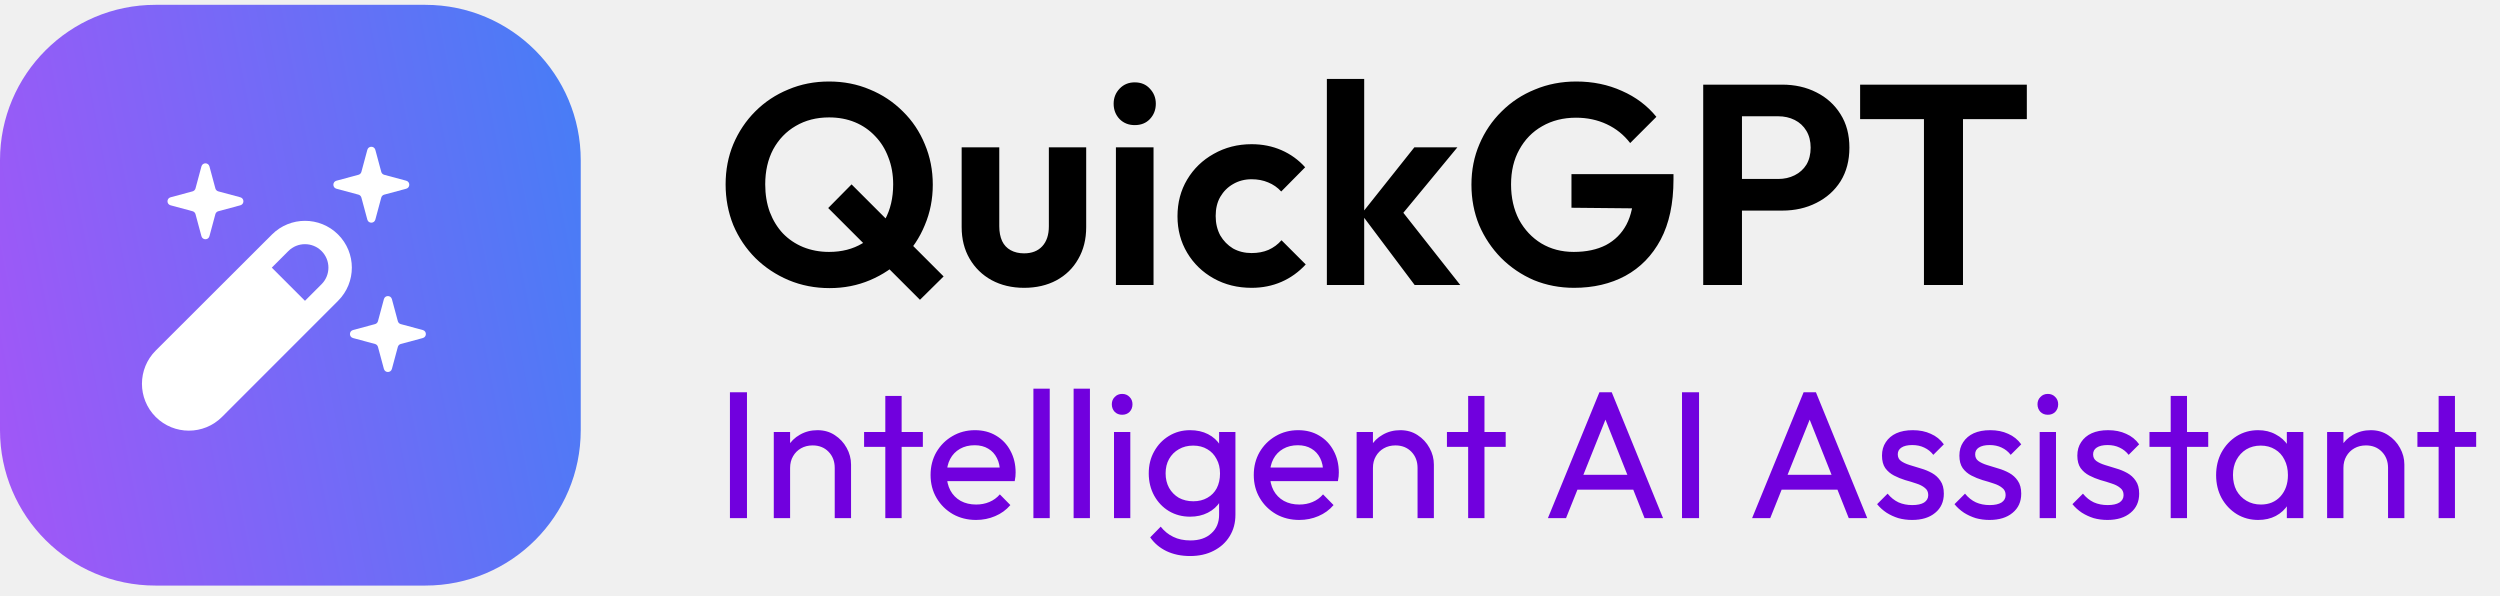
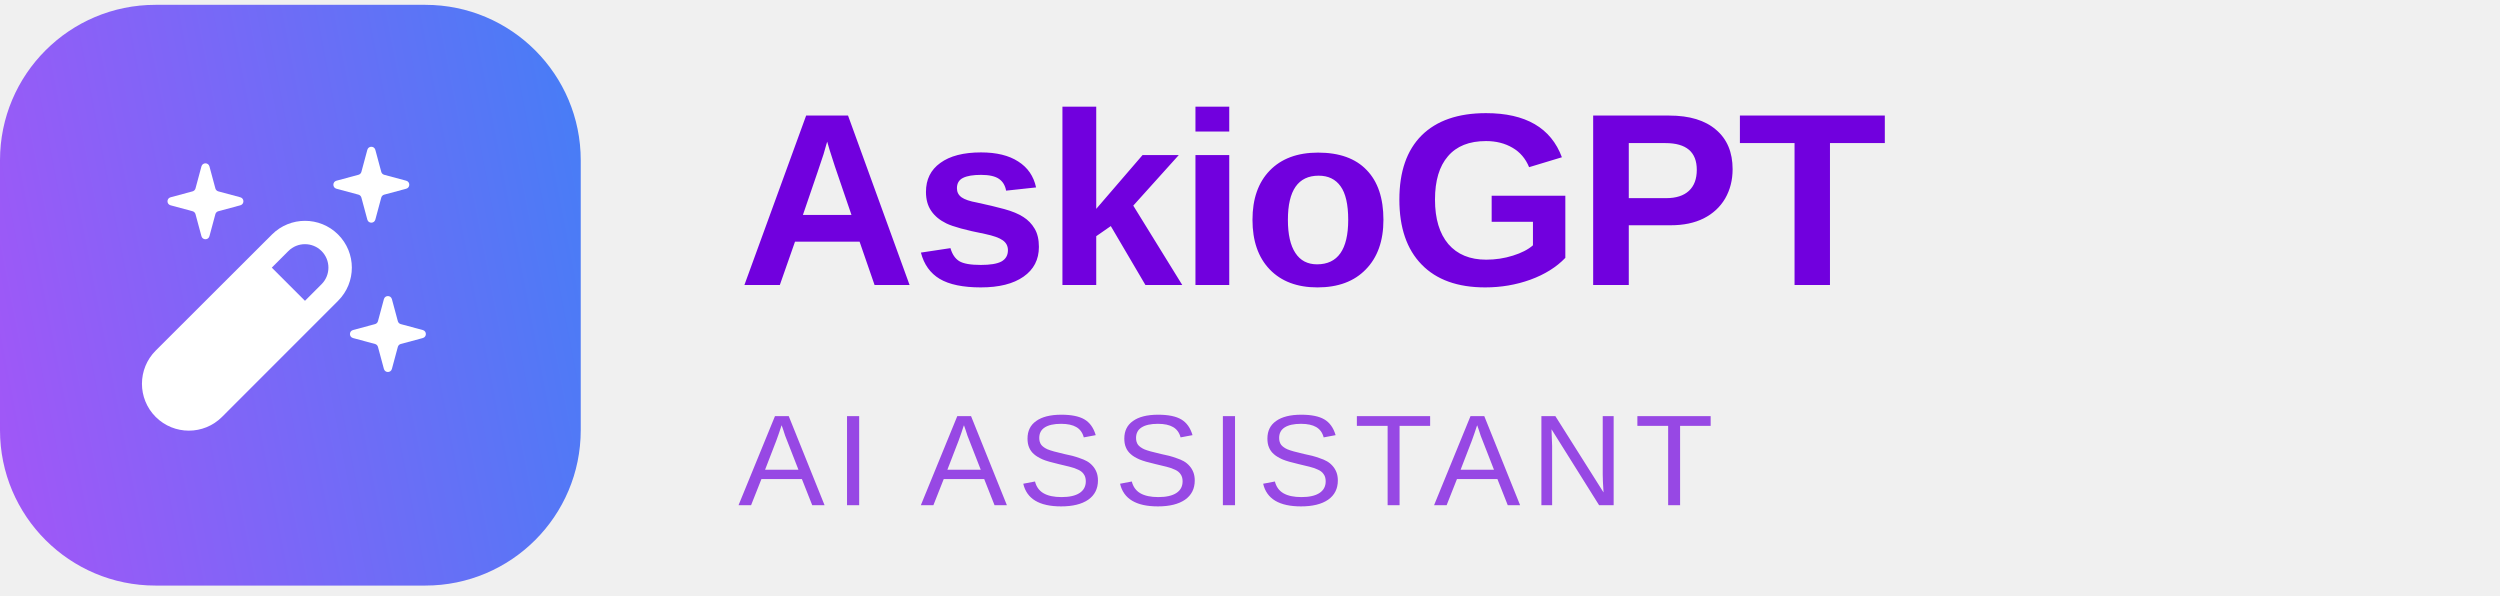
<svg xmlns="http://www.w3.org/2000/svg" width="193" height="46" viewBox="0 0 193 46" fill="none">
-   <path d="M64.047 22.242C62.918 22.242 61.862 22.037 60.879 21.626C59.911 21.215 59.06 20.651 58.327 19.932C57.594 19.199 57.022 18.348 56.611 17.38C56.215 16.397 56.017 15.349 56.017 14.234C56.017 13.119 56.215 12.085 56.611 11.132C57.022 10.164 57.587 9.321 58.305 8.602C59.038 7.869 59.889 7.304 60.857 6.908C61.825 6.497 62.874 6.292 64.003 6.292C65.132 6.292 66.181 6.497 67.149 6.908C68.117 7.304 68.968 7.869 69.701 8.602C70.434 9.321 70.999 10.164 71.395 11.132C71.806 12.1 72.011 13.141 72.011 14.256C72.011 15.371 71.806 16.412 71.395 17.38C70.999 18.348 70.434 19.199 69.701 19.932C68.983 20.651 68.139 21.215 67.171 21.626C66.203 22.037 65.162 22.242 64.047 22.242ZM71.021 23.144L63.937 16.06L65.741 14.234L72.847 21.34L71.021 23.144ZM64.003 19.448C64.986 19.448 65.844 19.228 66.577 18.788C67.325 18.348 67.904 17.739 68.315 16.962C68.74 16.185 68.953 15.275 68.953 14.234C68.953 13.471 68.829 12.775 68.579 12.144C68.344 11.513 68.007 10.971 67.567 10.516C67.127 10.047 66.606 9.687 66.005 9.438C65.404 9.189 64.737 9.064 64.003 9.064C63.035 9.064 62.177 9.284 61.429 9.724C60.696 10.149 60.117 10.751 59.691 11.528C59.281 12.305 59.075 13.207 59.075 14.234C59.075 15.011 59.193 15.723 59.427 16.368C59.676 17.013 60.014 17.563 60.439 18.018C60.879 18.473 61.4 18.825 62.001 19.074C62.617 19.323 63.285 19.448 64.003 19.448ZM79.058 22.22C78.119 22.22 77.283 22.022 76.55 21.626C75.831 21.23 75.267 20.68 74.856 19.976C74.445 19.272 74.24 18.458 74.24 17.534V11.374H77.144V17.468C77.144 17.908 77.217 18.289 77.364 18.612C77.511 18.92 77.731 19.155 78.024 19.316C78.317 19.477 78.662 19.558 79.058 19.558C79.659 19.558 80.129 19.375 80.466 19.008C80.803 18.641 80.972 18.128 80.972 17.468V11.374H83.854V17.534C83.854 18.473 83.649 19.294 83.238 19.998C82.842 20.702 82.277 21.252 81.544 21.648C80.825 22.029 79.997 22.22 79.058 22.22ZM86.149 22V11.374H89.053V22L86.149 22ZM87.601 9.658C87.132 9.658 86.743 9.504 86.435 9.196C86.127 8.873 85.973 8.477 85.973 8.008C85.973 7.553 86.127 7.165 86.435 6.842C86.743 6.519 87.132 6.358 87.601 6.358C88.085 6.358 88.474 6.519 88.767 6.842C89.075 7.165 89.229 7.553 89.229 8.008C89.229 8.477 89.075 8.873 88.767 9.196C88.474 9.504 88.085 9.658 87.601 9.658ZM96.622 22.22C95.537 22.22 94.561 21.978 93.696 21.494C92.831 21.01 92.149 20.35 91.65 19.514C91.151 18.678 90.902 17.739 90.902 16.698C90.902 15.642 91.151 14.696 91.65 13.86C92.149 13.024 92.831 12.364 93.696 11.88C94.576 11.381 95.551 11.132 96.622 11.132C97.458 11.132 98.228 11.286 98.932 11.594C99.636 11.902 100.245 12.342 100.758 12.914L98.91 14.784C98.631 14.476 98.294 14.241 97.898 14.08C97.517 13.919 97.091 13.838 96.622 13.838C96.094 13.838 95.617 13.963 95.192 14.212C94.781 14.447 94.451 14.777 94.202 15.202C93.967 15.613 93.85 16.104 93.85 16.676C93.85 17.233 93.967 17.732 94.202 18.172C94.451 18.597 94.781 18.935 95.192 19.184C95.617 19.419 96.094 19.536 96.622 19.536C97.106 19.536 97.539 19.455 97.92 19.294C98.316 19.118 98.653 18.869 98.932 18.546L100.802 20.416C100.259 21.003 99.636 21.45 98.932 21.758C98.228 22.066 97.458 22.22 96.622 22.22ZM109.21 22L105.096 16.522L109.188 11.374H112.51L107.714 17.182L107.824 15.774L112.73 22H109.21ZM102.434 22V6.094H105.316V22H102.434ZM121.515 22.22C120.415 22.22 119.381 22.022 118.413 21.626C117.46 21.215 116.617 20.643 115.883 19.91C115.165 19.177 114.6 18.333 114.189 17.38C113.793 16.412 113.595 15.371 113.595 14.256C113.595 13.127 113.801 12.085 114.211 11.132C114.622 10.164 115.194 9.321 115.927 8.602C116.661 7.869 117.519 7.304 118.501 6.908C119.484 6.497 120.547 6.292 121.691 6.292C122.967 6.292 124.141 6.534 125.211 7.018C126.282 7.487 127.169 8.155 127.873 9.02L125.849 11.044C125.365 10.413 124.764 9.929 124.045 9.592C123.327 9.255 122.535 9.086 121.669 9.086C120.687 9.086 119.814 9.306 119.051 9.746C118.303 10.171 117.717 10.773 117.291 11.55C116.866 12.313 116.653 13.207 116.653 14.234C116.653 15.261 116.859 16.17 117.269 16.962C117.695 17.739 118.267 18.348 118.985 18.788C119.719 19.228 120.555 19.448 121.493 19.448C122.461 19.448 123.29 19.272 123.979 18.92C124.669 18.553 125.197 18.025 125.563 17.336C125.93 16.632 126.113 15.774 126.113 14.762L128.071 16.104L121.317 16.038V13.442H129.193V13.86C129.193 15.708 128.863 17.255 128.203 18.502C127.543 19.734 126.634 20.665 125.475 21.296C124.331 21.912 123.011 22.22 121.515 22.22ZM133.688 16.258V13.816L137.274 13.816C137.744 13.816 138.169 13.721 138.55 13.53C138.932 13.339 139.232 13.068 139.452 12.716C139.672 12.349 139.782 11.909 139.782 11.396C139.782 10.897 139.672 10.465 139.452 10.098C139.232 9.731 138.932 9.453 138.55 9.262C138.169 9.071 137.744 8.976 137.274 8.976L133.688 8.976V6.534H137.582C138.565 6.534 139.445 6.732 140.222 7.128C141.014 7.524 141.638 8.089 142.092 8.822C142.547 9.541 142.774 10.399 142.774 11.396C142.774 12.393 142.547 13.259 142.092 13.992C141.638 14.711 141.014 15.268 140.222 15.664C139.445 16.06 138.565 16.258 137.582 16.258H133.688ZM131.488 22V6.534H134.48V22H131.488ZM148.529 22V6.864H151.543V22L148.529 22ZM143.601 9.196V6.534H156.471V9.196H143.601Z" fill="black" />
-   <path d="M56.351 40V30.284H57.667V40H56.351ZM64.441 40V36.122C64.441 35.618 64.282 35.203 63.965 34.876C63.647 34.549 63.236 34.386 62.733 34.386C62.397 34.386 62.098 34.461 61.837 34.61C61.575 34.759 61.37 34.965 61.221 35.226C61.071 35.487 60.996 35.786 60.996 36.122L60.478 35.828C60.478 35.324 60.59 34.876 60.815 34.484C61.038 34.092 61.351 33.784 61.752 33.56C62.154 33.327 62.606 33.21 63.111 33.21C63.614 33.21 64.058 33.336 64.441 33.588C64.832 33.84 65.141 34.171 65.365 34.582C65.588 34.983 65.701 35.413 65.701 35.87V40H64.441ZM59.736 40V33.35H60.996V40H59.736ZM68.346 40V30.564H69.606V40H68.346ZM66.708 34.498V33.35H71.244V34.498H66.708ZM75.354 40.14C74.691 40.14 74.094 39.991 73.562 39.692C73.03 39.384 72.61 38.969 72.302 38.446C71.994 37.923 71.84 37.331 71.84 36.668C71.84 36.015 71.989 35.427 72.288 34.904C72.596 34.381 73.006 33.971 73.52 33.672C74.042 33.364 74.626 33.21 75.27 33.21C75.886 33.21 76.427 33.35 76.894 33.63C77.37 33.91 77.738 34.297 78 34.792C78.27 35.287 78.406 35.847 78.406 36.472C78.406 36.565 78.401 36.668 78.392 36.78C78.382 36.883 78.364 37.004 78.336 37.144H72.722V36.094H77.664L77.202 36.5C77.202 36.052 77.122 35.674 76.964 35.366C76.805 35.049 76.581 34.806 76.292 34.638C76.002 34.461 75.652 34.372 75.242 34.372C74.812 34.372 74.434 34.465 74.108 34.652C73.781 34.839 73.529 35.1 73.352 35.436C73.174 35.772 73.086 36.169 73.086 36.626C73.086 37.093 73.179 37.503 73.366 37.858C73.552 38.203 73.818 38.474 74.164 38.67C74.509 38.857 74.906 38.95 75.354 38.95C75.727 38.95 76.068 38.885 76.376 38.754C76.693 38.623 76.964 38.427 77.188 38.166L78 38.992C77.682 39.365 77.29 39.65 76.824 39.846C76.366 40.042 75.876 40.14 75.354 40.14ZM79.779 40V30.004H81.04V40H79.779ZM82.883 40V30.004H84.143V40H82.883ZM86.001 40V33.35H87.26V40H86.001ZM86.63 32.02C86.397 32.02 86.206 31.945 86.056 31.796C85.907 31.637 85.832 31.441 85.832 31.208C85.832 30.984 85.907 30.797 86.056 30.648C86.206 30.489 86.397 30.41 86.63 30.41C86.864 30.41 87.055 30.489 87.204 30.648C87.354 30.797 87.428 30.984 87.428 31.208C87.428 31.441 87.354 31.637 87.204 31.796C87.055 31.945 86.864 32.02 86.63 32.02ZM91.875 42.926C91.194 42.926 90.587 42.8 90.055 42.548C89.533 42.296 89.113 41.941 88.795 41.484L89.607 40.658C89.878 41.003 90.2 41.265 90.573 41.442C90.947 41.629 91.39 41.722 91.903 41.722C92.585 41.722 93.121 41.54 93.513 41.176C93.915 40.821 94.115 40.341 94.115 39.734V38.082L94.339 36.584L94.115 35.1V33.35H95.375V39.734C95.375 40.369 95.226 40.924 94.927 41.4C94.638 41.876 94.227 42.249 93.695 42.52C93.173 42.791 92.566 42.926 91.875 42.926ZM91.875 39.888C91.269 39.888 90.723 39.743 90.237 39.454C89.761 39.165 89.383 38.768 89.103 38.264C88.823 37.751 88.683 37.177 88.683 36.542C88.683 35.907 88.823 35.343 89.103 34.848C89.383 34.344 89.761 33.947 90.237 33.658C90.723 33.359 91.269 33.21 91.875 33.21C92.398 33.21 92.86 33.313 93.261 33.518C93.663 33.723 93.98 34.013 94.213 34.386C94.456 34.75 94.587 35.179 94.605 35.674V37.438C94.577 37.923 94.442 38.353 94.199 38.726C93.966 39.09 93.649 39.375 93.247 39.58C92.846 39.785 92.389 39.888 91.875 39.888ZM92.127 38.698C92.538 38.698 92.897 38.609 93.205 38.432C93.523 38.255 93.765 38.007 93.933 37.69C94.101 37.363 94.185 36.985 94.185 36.556C94.185 36.127 94.097 35.753 93.919 35.436C93.751 35.109 93.513 34.857 93.205 34.68C92.897 34.493 92.533 34.4 92.113 34.4C91.693 34.4 91.325 34.493 91.007 34.68C90.69 34.857 90.438 35.109 90.251 35.436C90.074 35.753 89.985 36.122 89.985 36.542C89.985 36.962 90.074 37.335 90.251 37.662C90.438 37.989 90.69 38.245 91.007 38.432C91.334 38.609 91.707 38.698 92.127 38.698ZM100.305 40.14C99.642 40.14 99.045 39.991 98.513 39.692C97.981 39.384 97.561 38.969 97.253 38.446C96.945 37.923 96.791 37.331 96.791 36.668C96.791 36.015 96.94 35.427 97.239 34.904C97.547 34.381 97.957 33.971 98.471 33.672C98.993 33.364 99.577 33.21 100.221 33.21C100.837 33.21 101.378 33.35 101.845 33.63C102.321 33.91 102.689 34.297 102.951 34.792C103.221 35.287 103.357 35.847 103.357 36.472C103.357 36.565 103.352 36.668 103.343 36.78C103.333 36.883 103.315 37.004 103.287 37.144H97.673V36.094H102.615L102.153 36.5C102.153 36.052 102.073 35.674 101.915 35.366C101.756 35.049 101.532 34.806 101.243 34.638C100.953 34.461 100.603 34.372 100.193 34.372C99.763 34.372 99.385 34.465 99.059 34.652C98.732 34.839 98.48 35.1 98.303 35.436C98.125 35.772 98.037 36.169 98.037 36.626C98.037 37.093 98.13 37.503 98.317 37.858C98.503 38.203 98.769 38.474 99.115 38.67C99.46 38.857 99.857 38.95 100.305 38.95C100.678 38.95 101.019 38.885 101.327 38.754C101.644 38.623 101.915 38.427 102.139 38.166L102.951 38.992C102.633 39.365 102.241 39.65 101.775 39.846C101.317 40.042 100.827 40.14 100.305 40.14ZM109.435 40V36.122C109.435 35.618 109.276 35.203 108.959 34.876C108.641 34.549 108.231 34.386 107.727 34.386C107.391 34.386 107.092 34.461 106.831 34.61C106.569 34.759 106.364 34.965 106.215 35.226C106.065 35.487 105.991 35.786 105.991 36.122L105.473 35.828C105.473 35.324 105.585 34.876 105.809 34.484C106.033 34.092 106.345 33.784 106.747 33.56C107.148 33.327 107.601 33.21 108.105 33.21C108.609 33.21 109.052 33.336 109.435 33.588C109.827 33.84 110.135 34.171 110.359 34.582C110.583 34.983 110.695 35.413 110.695 35.87V40H109.435ZM104.731 40V33.35H105.991V40H104.731ZM113.341 40V30.564H114.601V40H113.341ZM111.703 34.498V33.35H116.239V34.498H111.703ZM119.498 40L123.474 30.284H124.426L128.388 40H126.96L123.698 31.782H124.188L120.898 40H119.498ZM121.388 37.802V36.654H126.498V37.802H121.388ZM129.851 40V30.284H131.167V40H129.851ZM135.262 40L139.238 30.284H140.19L144.152 40H142.724L139.462 31.782H139.952L136.662 40H135.262ZM137.152 37.802V36.654H142.262V37.802H137.152ZM147.614 40.14C147.241 40.14 146.886 40.093 146.55 40C146.224 39.897 145.92 39.757 145.64 39.58C145.36 39.393 145.118 39.174 144.912 38.922L145.724 38.11C145.967 38.409 146.247 38.633 146.564 38.782C146.882 38.922 147.236 38.992 147.628 38.992C148.02 38.992 148.324 38.927 148.538 38.796C148.753 38.656 148.86 38.465 148.86 38.222C148.86 37.979 148.772 37.793 148.594 37.662C148.426 37.522 148.207 37.41 147.936 37.326C147.666 37.233 147.376 37.144 147.068 37.06C146.77 36.967 146.485 36.85 146.214 36.71C145.944 36.57 145.72 36.379 145.542 36.136C145.374 35.893 145.29 35.571 145.29 35.17C145.29 34.769 145.388 34.423 145.584 34.134C145.78 33.835 146.051 33.607 146.396 33.448C146.751 33.289 147.176 33.21 147.67 33.21C148.193 33.21 148.655 33.303 149.056 33.49C149.467 33.667 149.803 33.938 150.064 34.302L149.252 35.114C149.066 34.871 148.832 34.685 148.552 34.554C148.282 34.423 147.974 34.358 147.628 34.358C147.264 34.358 146.984 34.423 146.788 34.554C146.602 34.675 146.508 34.848 146.508 35.072C146.508 35.296 146.592 35.469 146.76 35.59C146.928 35.711 147.148 35.814 147.418 35.898C147.698 35.982 147.988 36.071 148.286 36.164C148.585 36.248 148.87 36.365 149.14 36.514C149.411 36.663 149.63 36.864 149.798 37.116C149.976 37.368 150.064 37.699 150.064 38.11C150.064 38.735 149.84 39.23 149.392 39.594C148.954 39.958 148.361 40.14 147.614 40.14ZM153.589 40.14C153.215 40.14 152.861 40.093 152.525 40C152.198 39.897 151.895 39.757 151.615 39.58C151.335 39.393 151.092 39.174 150.887 38.922L151.699 38.11C151.941 38.409 152.221 38.633 152.539 38.782C152.856 38.922 153.211 38.992 153.603 38.992C153.995 38.992 154.298 38.927 154.513 38.796C154.727 38.656 154.835 38.465 154.835 38.222C154.835 37.979 154.746 37.793 154.569 37.662C154.401 37.522 154.181 37.41 153.911 37.326C153.64 37.233 153.351 37.144 153.043 37.06C152.744 36.967 152.459 36.85 152.189 36.71C151.918 36.57 151.694 36.379 151.517 36.136C151.349 35.893 151.265 35.571 151.265 35.17C151.265 34.769 151.363 34.423 151.559 34.134C151.755 33.835 152.025 33.607 152.371 33.448C152.725 33.289 153.15 33.21 153.645 33.21C154.167 33.21 154.629 33.303 155.031 33.49C155.441 33.667 155.777 33.938 156.039 34.302L155.227 35.114C155.04 34.871 154.807 34.685 154.527 34.554C154.256 34.423 153.948 34.358 153.603 34.358C153.239 34.358 152.959 34.423 152.763 34.554C152.576 34.675 152.483 34.848 152.483 35.072C152.483 35.296 152.567 35.469 152.735 35.59C152.903 35.711 153.122 35.814 153.393 35.898C153.673 35.982 153.962 36.071 154.261 36.164C154.559 36.248 154.844 36.365 155.115 36.514C155.385 36.663 155.605 36.864 155.773 37.116C155.95 37.368 156.039 37.699 156.039 38.11C156.039 38.735 155.815 39.23 155.367 39.594C154.928 39.958 154.335 40.14 153.589 40.14ZM157.463 40V33.35H158.723V40H157.463ZM158.093 32.02C157.86 32.02 157.669 31.945 157.519 31.796C157.37 31.637 157.295 31.441 157.295 31.208C157.295 30.984 157.37 30.797 157.519 30.648C157.669 30.489 157.86 30.41 158.093 30.41C158.327 30.41 158.518 30.489 158.667 30.648C158.817 30.797 158.891 30.984 158.891 31.208C158.891 31.441 158.817 31.637 158.667 31.796C158.518 31.945 158.327 32.02 158.093 32.02ZM162.694 40.14C162.321 40.14 161.966 40.093 161.63 40C161.304 39.897 161 39.757 160.72 39.58C160.44 39.393 160.198 39.174 159.992 38.922L160.804 38.11C161.047 38.409 161.327 38.633 161.644 38.782C161.962 38.922 162.316 38.992 162.708 38.992C163.1 38.992 163.404 38.927 163.618 38.796C163.833 38.656 163.94 38.465 163.94 38.222C163.94 37.979 163.852 37.793 163.674 37.662C163.506 37.522 163.287 37.41 163.016 37.326C162.746 37.233 162.456 37.144 162.148 37.06C161.85 36.967 161.565 36.85 161.294 36.71C161.024 36.57 160.8 36.379 160.622 36.136C160.454 35.893 160.37 35.571 160.37 35.17C160.37 34.769 160.468 34.423 160.664 34.134C160.86 33.835 161.131 33.607 161.476 33.448C161.831 33.289 162.256 33.21 162.75 33.21C163.273 33.21 163.735 33.303 164.136 33.49C164.547 33.667 164.883 33.938 165.144 34.302L164.332 35.114C164.146 34.871 163.912 34.685 163.632 34.554C163.362 34.423 163.054 34.358 162.708 34.358C162.344 34.358 162.064 34.423 161.868 34.554C161.682 34.675 161.588 34.848 161.588 35.072C161.588 35.296 161.672 35.469 161.84 35.59C162.008 35.711 162.228 35.814 162.498 35.898C162.778 35.982 163.068 36.071 163.366 36.164C163.665 36.248 163.95 36.365 164.22 36.514C164.491 36.663 164.71 36.864 164.878 37.116C165.056 37.368 165.144 37.699 165.144 38.11C165.144 38.735 164.92 39.23 164.472 39.594C164.034 39.958 163.441 40.14 162.694 40.14ZM167.577 40V30.564H168.837V40H167.577ZM165.939 34.498V33.35H170.475V34.498H165.939ZM174.332 40.14C173.725 40.14 173.175 39.991 172.68 39.692C172.185 39.384 171.793 38.969 171.504 38.446C171.224 37.923 171.084 37.335 171.084 36.682C171.084 36.029 171.224 35.441 171.504 34.918C171.793 34.395 172.181 33.98 172.666 33.672C173.161 33.364 173.716 33.21 174.332 33.21C174.836 33.21 175.284 33.317 175.676 33.532C176.077 33.737 176.399 34.027 176.642 34.4C176.885 34.764 177.02 35.189 177.048 35.674V37.676C177.02 38.152 176.885 38.577 176.642 38.95C176.409 39.323 176.091 39.617 175.69 39.832C175.298 40.037 174.845 40.14 174.332 40.14ZM174.542 38.95C175.167 38.95 175.671 38.74 176.054 38.32C176.437 37.891 176.628 37.345 176.628 36.682C176.628 36.225 176.539 35.828 176.362 35.492C176.194 35.147 175.951 34.881 175.634 34.694C175.317 34.498 174.948 34.4 174.528 34.4C174.108 34.4 173.735 34.498 173.408 34.694C173.091 34.89 172.839 35.161 172.652 35.506C172.475 35.842 172.386 36.229 172.386 36.668C172.386 37.116 172.475 37.513 172.652 37.858C172.839 38.194 173.095 38.46 173.422 38.656C173.749 38.852 174.122 38.95 174.542 38.95ZM176.544 40V38.208L176.782 36.584L176.544 34.974V33.35H177.818V40H176.544ZM184.357 40V36.122C184.357 35.618 184.198 35.203 183.881 34.876C183.563 34.549 183.153 34.386 182.649 34.386C182.313 34.386 182.014 34.461 181.753 34.61C181.491 34.759 181.286 34.965 181.137 35.226C180.987 35.487 180.913 35.786 180.913 36.122L180.395 35.828C180.395 35.324 180.507 34.876 180.731 34.484C180.955 34.092 181.267 33.784 181.669 33.56C182.07 33.327 182.523 33.21 183.027 33.21C183.531 33.21 183.974 33.336 184.357 33.588C184.749 33.84 185.057 34.171 185.281 34.582C185.505 34.983 185.617 35.413 185.617 35.87V40H184.357ZM179.653 40V33.35H180.913V40H179.653ZM188.262 40V30.564H189.522V40H188.262ZM186.624 34.498V33.35H191.16V34.498H186.624Z" fill="#7100DE" />
-   <rect y="0.373" width="44.833" height="44.833" rx="12" fill="url(#paint0_linear_8977_4661)" />
-   <path fill-rule="evenodd" clip-rule="evenodd" d="M17.14 32.186L26.104 23.218C27.518 21.804 27.515 19.511 26.097 18.101C24.685 16.696 22.404 16.698 20.995 18.105L12.021 27.065C10.606 28.478 10.605 30.772 12.019 32.187C13.433 33.6 15.726 33.6 17.14 32.186ZM20.982 20.661L23.544 23.222L24.824 21.941C25.531 21.234 25.531 20.087 24.824 19.38C24.117 18.673 22.97 18.673 22.263 19.38L20.982 20.661Z" fill="white" />
-   <path d="M15.551 12.846C15.636 12.53 16.084 12.53 16.169 12.846L16.627 14.547C16.657 14.657 16.743 14.743 16.853 14.773L18.554 15.231C18.87 15.316 18.87 15.764 18.554 15.849L16.853 16.307C16.743 16.337 16.657 16.423 16.627 16.533L16.169 18.233C16.084 18.549 15.636 18.549 15.551 18.233L15.093 16.533C15.063 16.423 14.977 16.337 14.867 16.307L13.167 15.849C12.851 15.764 12.851 15.316 13.167 15.231L14.867 14.773C14.977 14.743 15.063 14.657 15.093 14.547L15.551 12.846Z" fill="white" />
-   <path d="M28.358 11.567C28.443 11.251 28.891 11.251 28.976 11.567L29.434 13.268C29.463 13.378 29.55 13.464 29.66 13.493L31.36 13.951C31.676 14.036 31.676 14.485 31.36 14.57L29.66 15.027C29.55 15.057 29.463 15.143 29.434 15.254L28.976 16.954C28.891 17.27 28.443 17.27 28.358 16.954L27.9 15.254C27.87 15.143 27.784 15.057 27.674 15.027L25.973 14.57C25.657 14.485 25.657 14.036 25.973 13.951L27.674 13.493C27.784 13.464 27.87 13.378 27.9 13.268L28.358 11.567Z" fill="white" />
-   <path d="M29.637 23.094C29.722 22.778 30.17 22.778 30.255 23.094L30.713 24.795C30.743 24.905 30.829 24.991 30.939 25.021L32.64 25.479C32.956 25.564 32.956 26.012 32.64 26.097L30.939 26.555C30.829 26.584 30.743 26.671 30.713 26.781L30.255 28.481C30.17 28.797 29.722 28.797 29.637 28.481L29.179 26.781C29.149 26.671 29.063 26.584 28.953 26.555L27.253 26.097C26.937 26.012 26.937 25.564 27.253 25.479L28.953 25.021C29.063 24.991 29.149 24.905 29.179 24.795L29.637 23.094Z" fill="white" />
  <defs>
    <linearGradient id="paint0_linear_8977_4661" x1="50.81" y1="16.812" x2="-2.989" y2="27.273" gradientUnits="userSpaceOnUse">
      <stop stop-color="#4080F6" />
      <stop offset="1" stop-color="#A356F7" />
    </linearGradient>
  </defs>
+   <rect y="0.373" width="44.833" height="44.833" rx="12" fill="url(#paint0_linear_8977_4661)" />
+   <path fill-rule="evenodd" clip-rule="evenodd" d="M17.14 32.186L26.104 23.218C27.518 21.804 27.515 19.511 26.097 18.101C24.685 16.696 22.404 16.698 20.995 18.105L12.021 27.065C10.606 28.478 10.605 30.772 12.019 32.187C13.433 33.6 15.726 33.6 17.14 32.186ZM20.982 20.661L23.544 23.222L24.824 21.941C25.531 21.234 25.531 20.087 24.824 19.38C24.117 18.673 22.97 18.673 22.263 19.38L20.982 20.661Z" fill="white" />
+   <path d="M15.551 12.846C15.636 12.53 16.084 12.53 16.169 12.846L16.627 14.547C16.657 14.657 16.743 14.743 16.853 14.773L18.554 15.231C18.87 15.316 18.87 15.764 18.554 15.849L16.853 16.307C16.743 16.337 16.657 16.423 16.627 16.533L16.169 18.233C16.084 18.549 15.636 18.549 15.551 18.233L15.093 16.533C15.063 16.423 14.977 16.337 14.867 16.307L13.167 15.849C12.851 15.764 12.851 15.316 13.167 15.231L14.867 14.773C14.977 14.743 15.063 14.657 15.093 14.547L15.551 12.846Z" fill="white" />
+   <path d="M28.358 11.567C28.443 11.251 28.891 11.251 28.976 11.567L29.434 13.268C29.463 13.378 29.55 13.464 29.66 13.493L31.36 13.951C31.676 14.036 31.676 14.485 31.36 14.57L29.66 15.027C29.55 15.057 29.463 15.143 29.434 15.254L28.976 16.954C28.891 17.27 28.443 17.27 28.358 16.954L27.9 15.254C27.87 15.143 27.784 15.057 27.674 15.027L25.973 14.57C25.657 14.485 25.657 14.036 25.973 13.951L27.674 13.493C27.784 13.464 27.87 13.378 27.9 13.268L28.358 11.567Z" fill="white" />
+   <path d="M29.637 23.094C29.722 22.778 30.17 22.778 30.255 23.094L30.713 24.795C30.743 24.905 30.829 24.991 30.939 25.021L32.64 25.479C32.956 25.564 32.956 26.012 32.64 26.097L30.939 26.555C30.829 26.584 30.743 26.671 30.713 26.781L30.255 28.481C30.17 28.797 29.722 28.797 29.637 28.481L29.179 26.781C29.149 26.671 29.063 26.584 28.953 26.555L27.253 26.097C26.937 26.012 26.937 25.564 27.253 25.479L28.953 25.021C29.063 24.991 29.149 24.905 29.179 24.795L29.637 23.094Z" fill="white" />
+   <text x="57" y="22" font-family="'Outfit', 'Segoe UI', Arial, sans-serif" font-size="19" font-weight="700" fill="#7100DE" letter-spacing="-0.3">AskioGPT</text>
+   <text x="57" y="39" font-family="'Outfit', 'Segoe UI', Arial, sans-serif" font-size="10" font-weight="400" fill="#7100DE" opacity="0.7" letter-spacing="0.8">AI ASSISTANT</text>
</svg>
